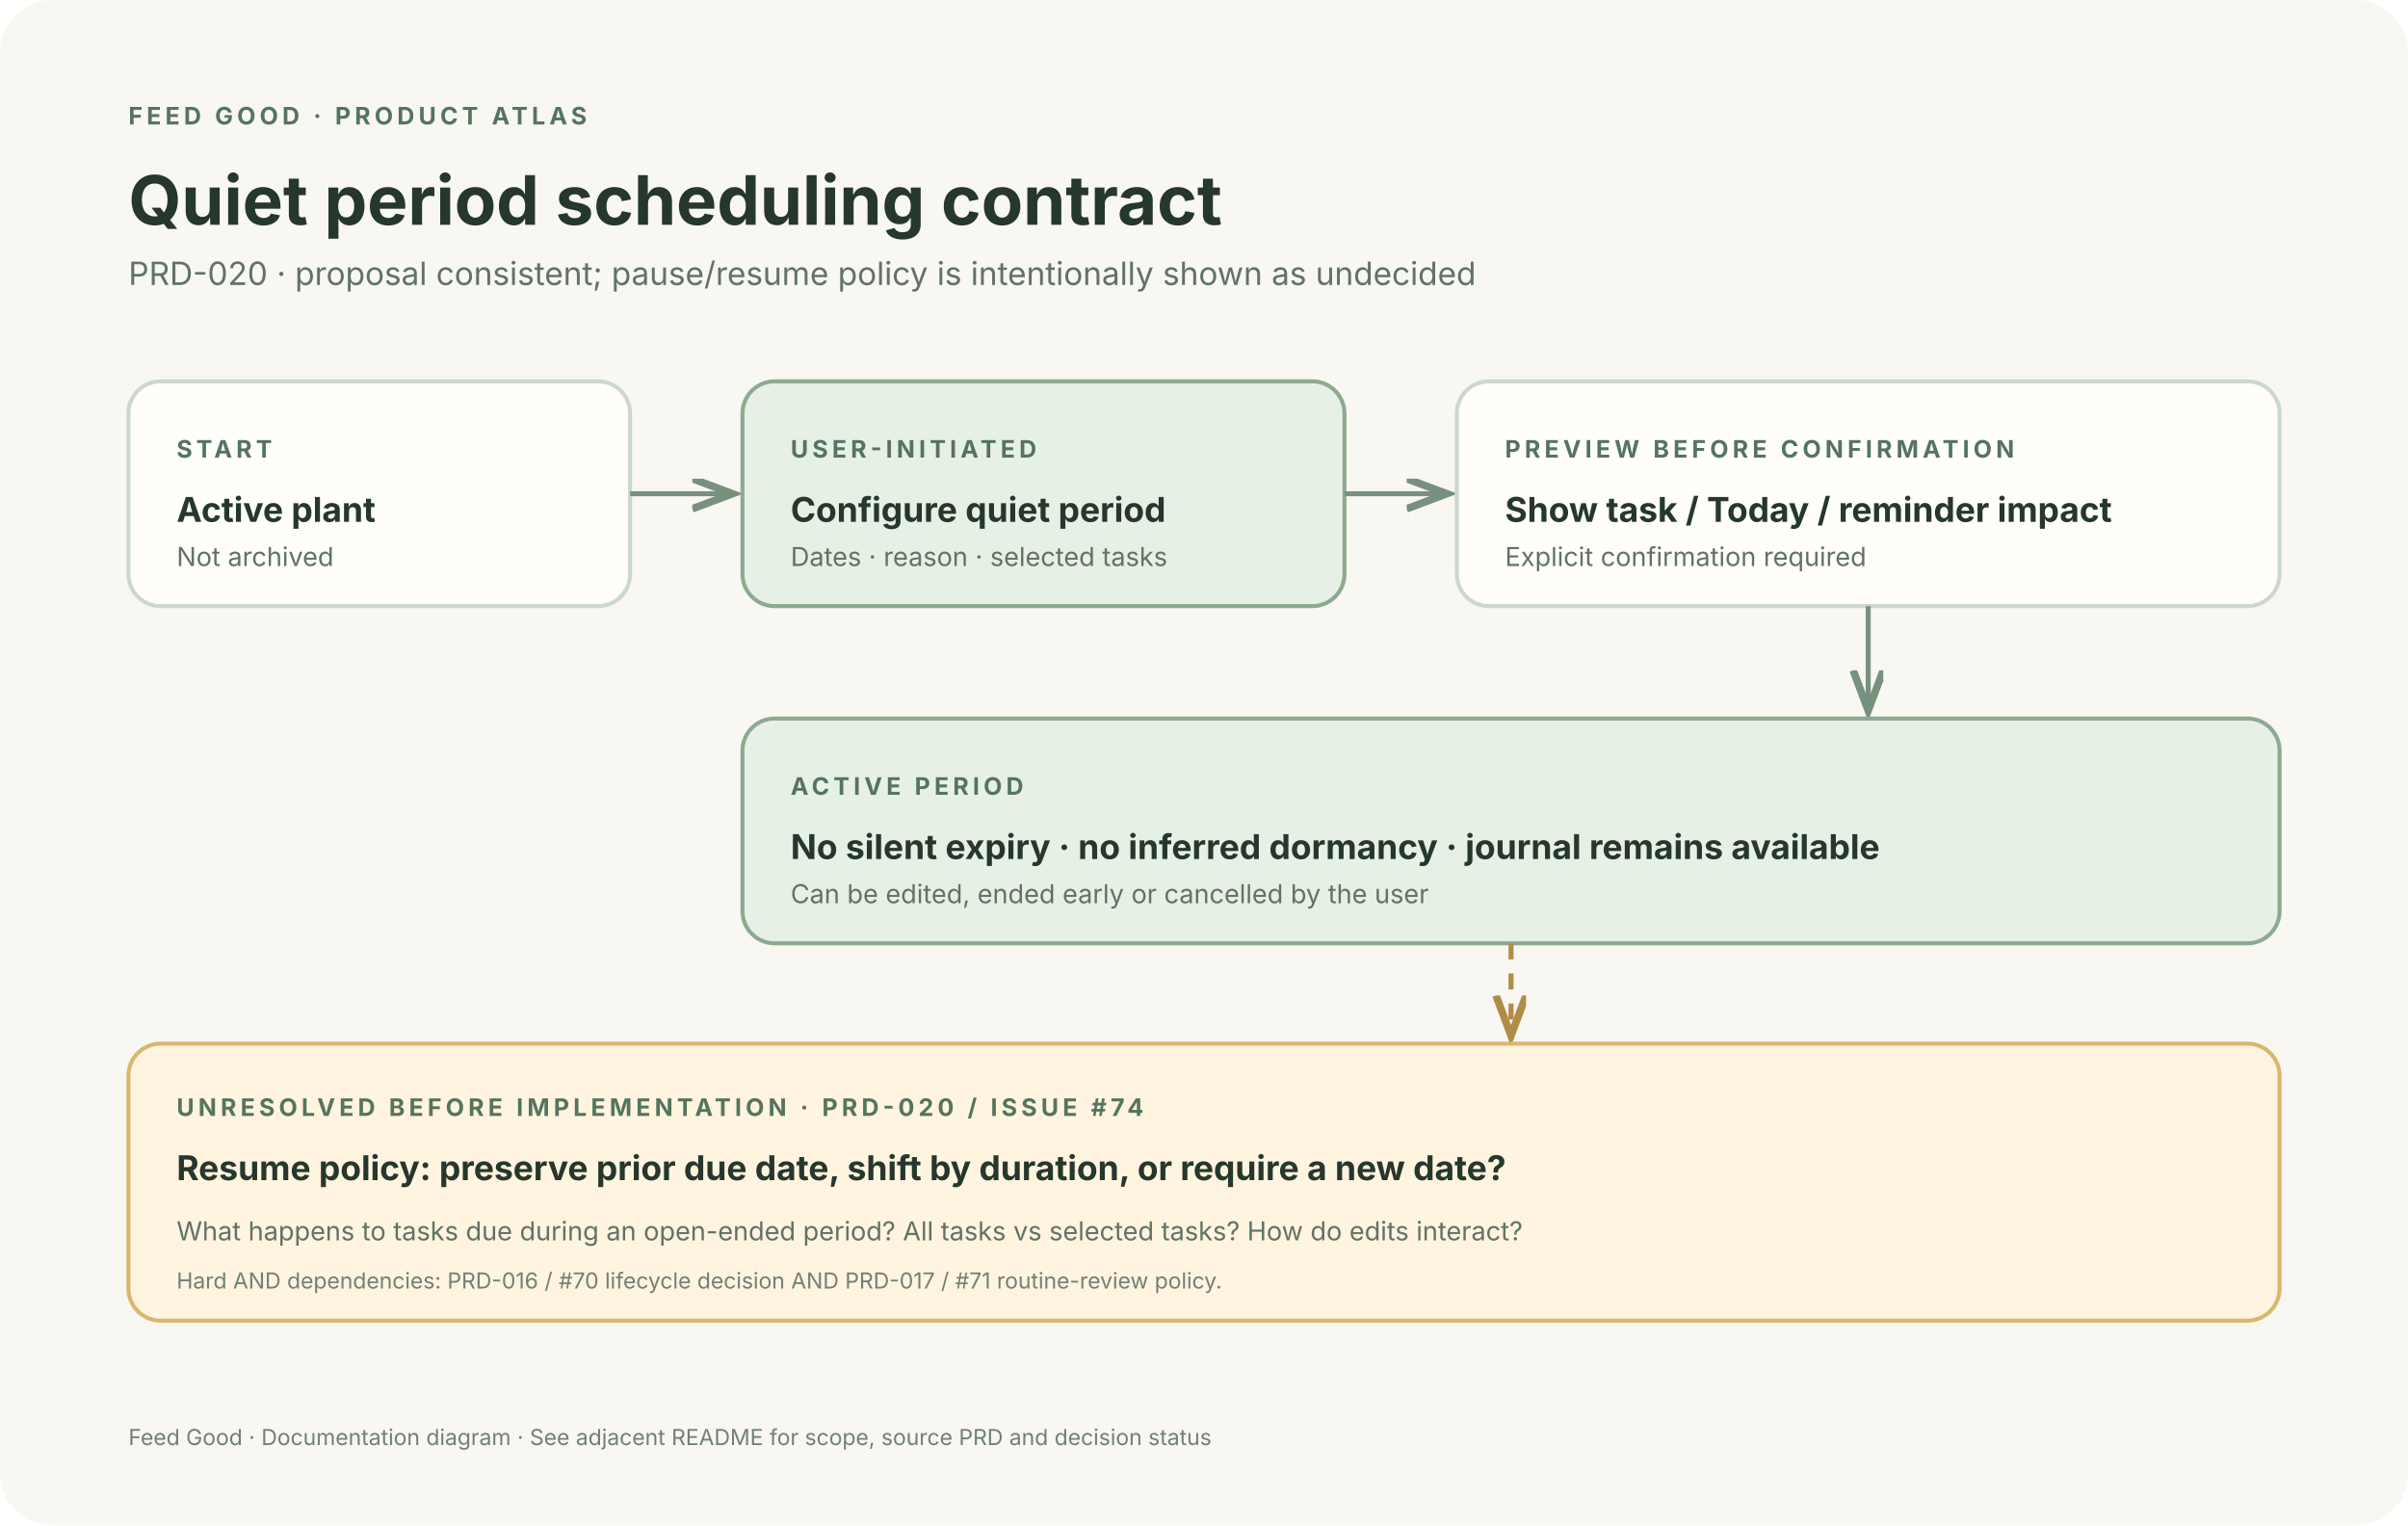
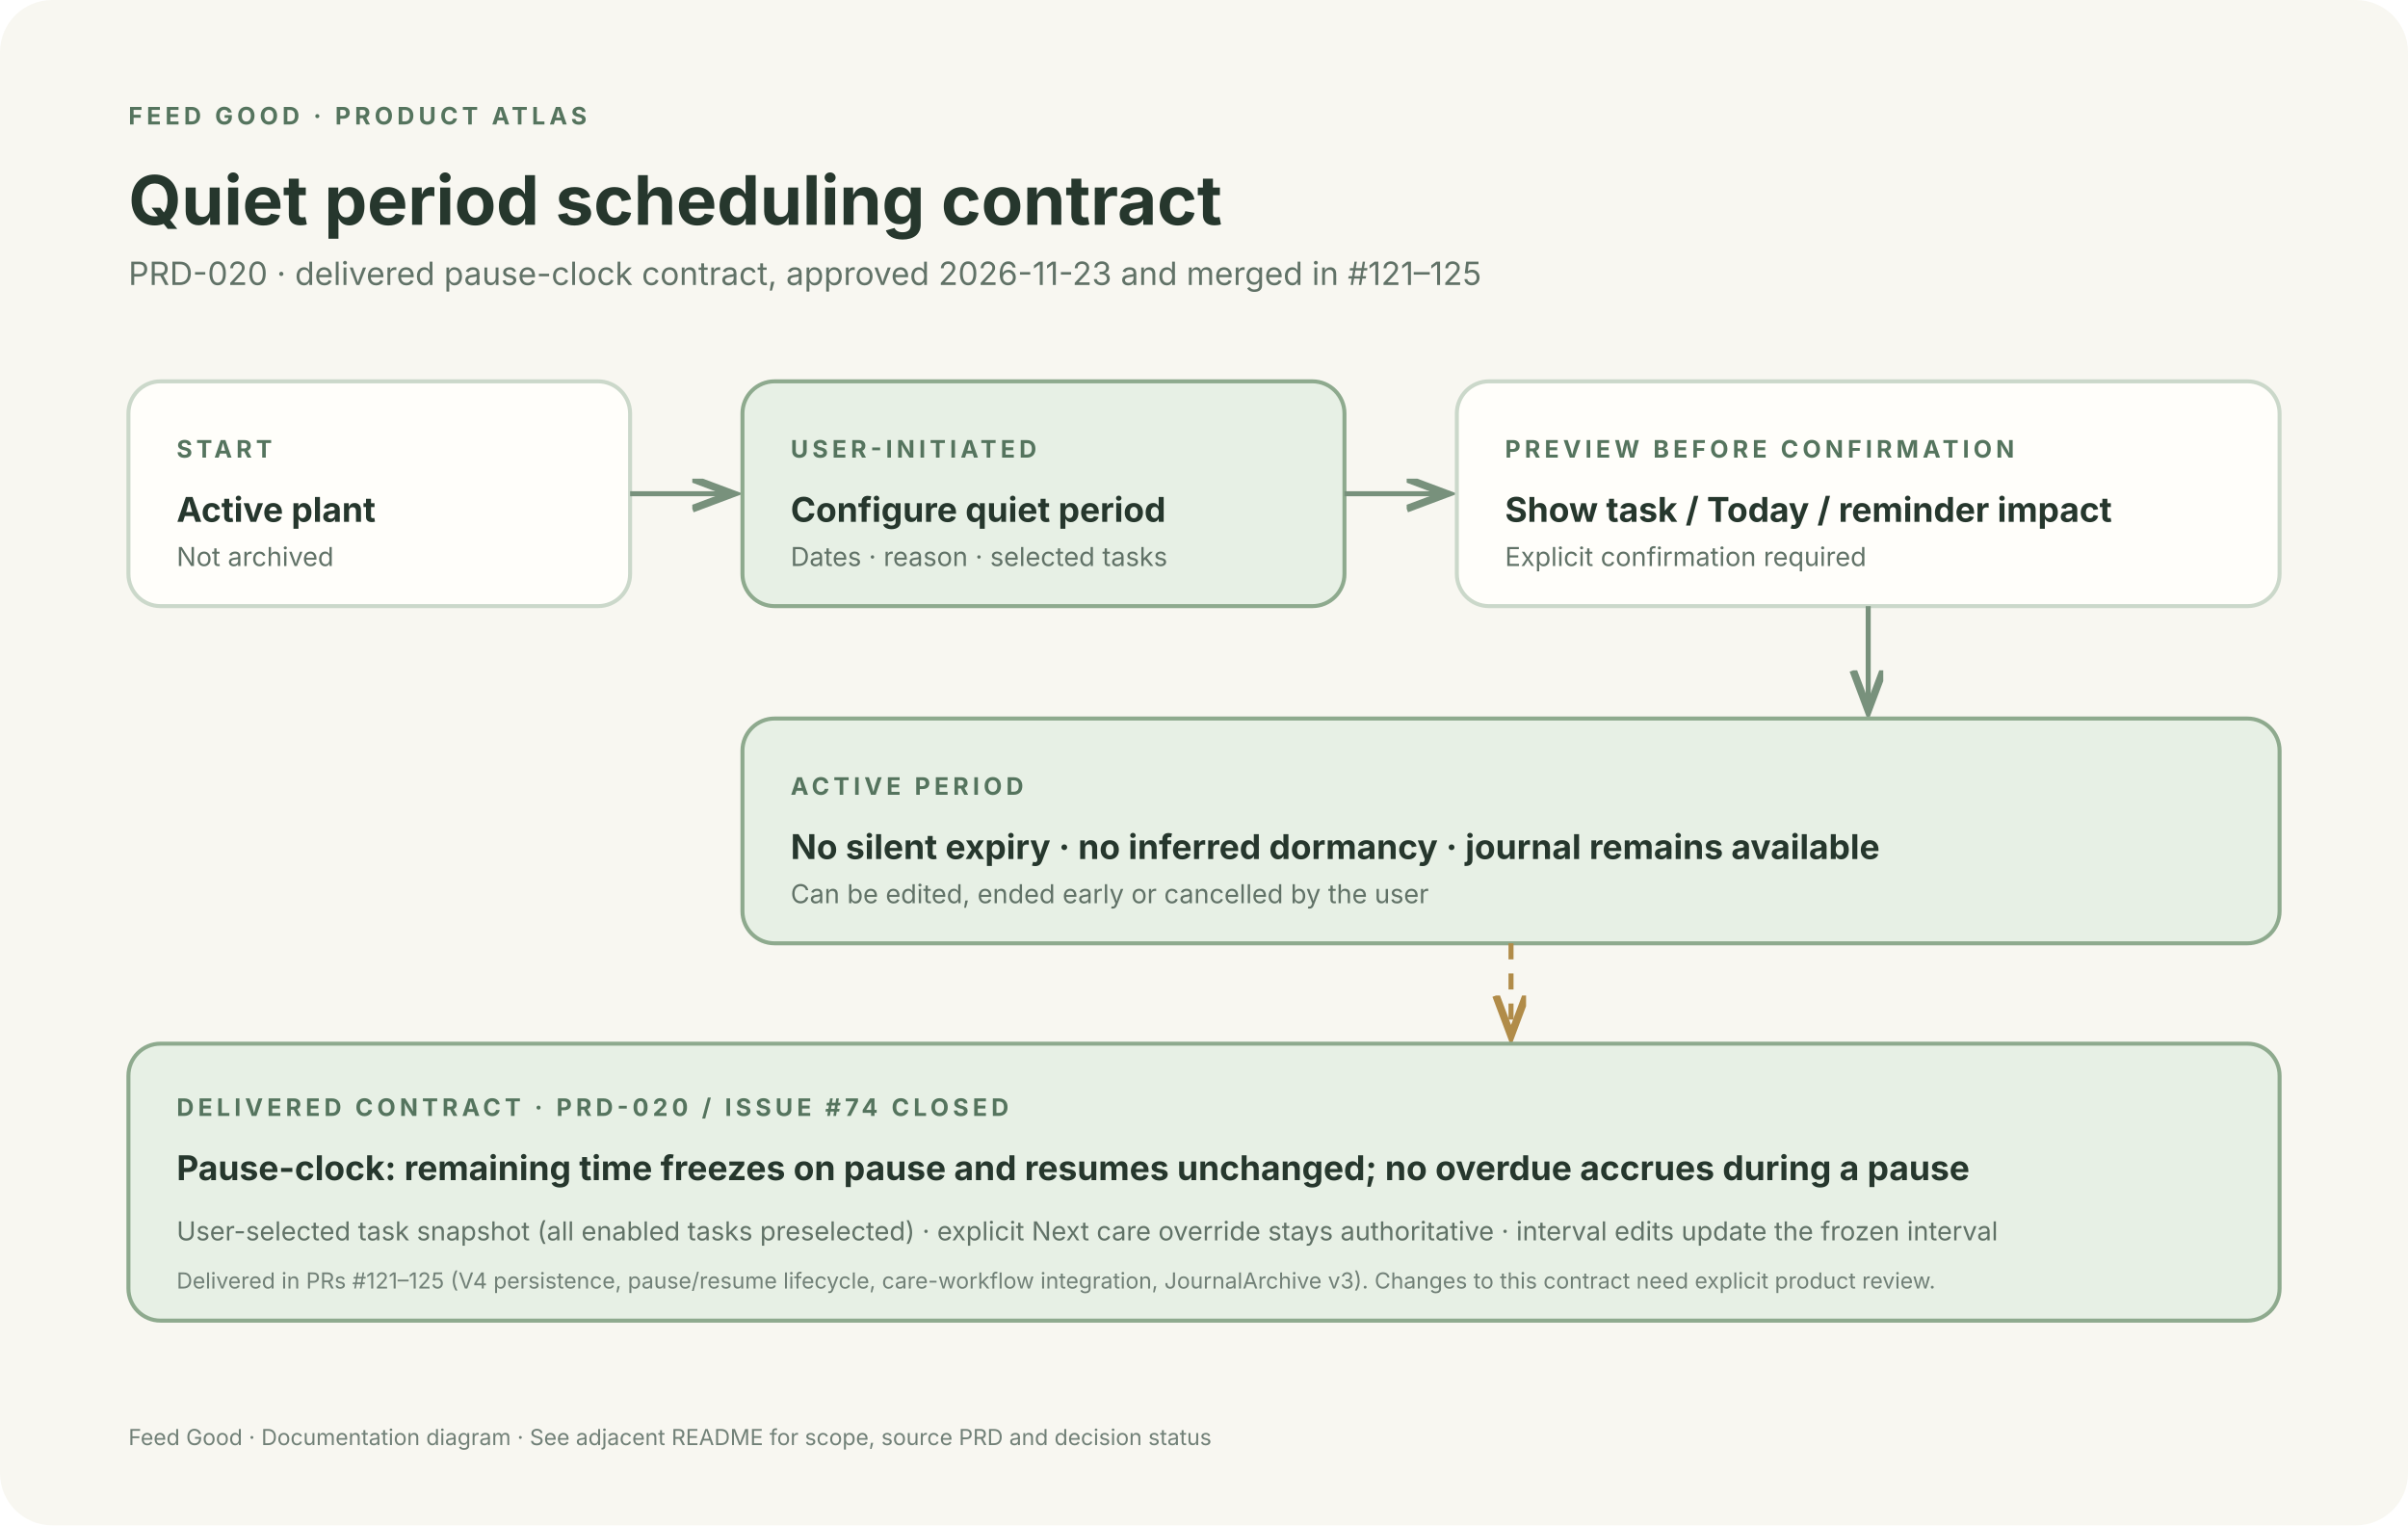
<svg xmlns="http://www.w3.org/2000/svg" viewBox="0 0 1200 760" role="img" aria-labelledby="title desc">
  <defs>
    <style>
:root{color-scheme:light} text{font-family:Inter,-apple-system,BlinkMacSystemFont,'Segoe UI',sans-serif;fill:#26372d}
.h1{font-size:34px;font-weight:700}.sub{font-size:16px;fill:#617267}.kicker{font-size:12px;font-weight:700;letter-spacing:2px;fill:#55745e}
.node{fill:#fffefa;stroke:#cbd8ca;stroke-width:2}.green{fill:#e7f0e5;stroke:#8eaa8e;stroke-width:2}.sand{fill:#f4eee2;stroke:#d9c9aa;stroke-width:2}.muted{fill:#f2f4f0;stroke:#cbd1ca;stroke-width:2}.warn{fill:#fff4df;stroke:#d9b76e;stroke-width:2}
.nt{font-size:17px;font-weight:650}.small{font-size:13px;fill:#617267}.tiny{font-size:11px;fill:#718077}.line{stroke:#78917c;stroke-width:2.5;fill:none;marker-end:url(#arrow)}.dash{stroke:#b18c49;stroke-width:2.5;stroke-dasharray:8 7;fill:none;marker-end:url(#arrowGold)}
</style>
    <marker id="arrow" markerWidth="10" markerHeight="10" refX="8" refY="3" orient="auto">
      <path d="M0 0L8 3L0 6" fill="none" stroke="#78917c" stroke-width="1.5" />
    </marker>
    <marker id="arrowGold" markerWidth="10" markerHeight="10" refX="8" refY="3" orient="auto">
      <path d="M0 0L8 3L0 6" fill="none" stroke="#b18c49" stroke-width="1.5" />
    </marker>
  </defs>
  <rect width="1200" height="760" rx="26" fill="#f8f7f1" />
  <text x="64" y="62" class="kicker">FEED GOOD · PRODUCT ATLAS</text>
  <text x="64" y="112" class="h1">Quiet period scheduling contract</text>
-   <text x="64" y="142" class="sub">PRD-020 · proposal consistent; pause/resume policy is intentionally shown as undecided</text>
+   <text x="64" y="142" class="sub">PRD-020 · delivered pause-clock contract, approved 2026-11-23 and merged in #121–125</text>
  <rect x="64" y="190" width="250" height="112" rx="16" class="node" />
  <text x="88" y="228" class="kicker">START</text>
  <text x="88" y="260" class="nt">Active plant</text>
  <text x="88" y="282" class="small">Not archived</text>
  <path d="M314 246H365" class="line" />
  <rect x="370" y="190" width="300" height="112" rx="16" class="green" />
  <text x="394" y="228" class="kicker">USER-INITIATED</text>
  <text x="394" y="260" class="nt">Configure quiet period</text>
  <text x="394" y="282" class="small">Dates · reason · selected tasks</text>
  <path d="M670 246H721" class="line" />
  <rect x="726" y="190" width="410" height="112" rx="16" class="node" />
  <text x="750" y="228" class="kicker">PREVIEW BEFORE CONFIRMATION</text>
  <text x="750" y="260" class="nt">Show task / Today / reminder impact</text>
  <text x="750" y="282" class="small">Explicit confirmation required</text>
  <path d="M931 302V354" class="line" />
  <rect x="370" y="358" width="766" height="112" rx="16" class="green" />
  <text x="394" y="396" class="kicker">ACTIVE PERIOD</text>
  <text x="394" y="428" class="nt">No silent expiry · no inferred dormancy · journal remains available</text>
  <text x="394" y="450" class="small">Can be edited, ended early or cancelled by the user</text>
  <path d="M753 470V516" class="dash" />
-   <rect x="64" y="520" width="1072" height="138" rx="16" class="warn" />
-   <text x="88" y="556" class="kicker">UNRESOLVED BEFORE IMPLEMENTATION · PRD-020 / ISSUE #74</text>
-   <text x="88" y="588" class="nt">Resume policy: preserve prior due date, shift by duration, or require a new date?</text>
-   <text x="88" y="618" class="small">What happens to tasks due during an open-ended period? All tasks vs selected tasks? How do edits interact?</text>
-   <text x="88" y="642" class="tiny">Hard AND dependencies: PRD-016 / #70 lifecycle decision AND PRD-017 / #71 routine-review policy.</text>
+   <rect x="64" y="520" width="1072" height="138" rx="16" class="green" />
+   <text x="88" y="556" class="kicker">DELIVERED CONTRACT · PRD-020 / ISSUE #74 CLOSED</text>
+   <text x="88" y="588" class="nt">Pause-clock: remaining time freezes on pause and resumes unchanged; no overdue accrues during a pause</text>
+   <text x="88" y="618" class="small">User-selected task snapshot (all enabled tasks preselected) · explicit Next care override stays authoritative · interval edits update the frozen interval</text>
+   <text x="88" y="642" class="tiny">Delivered in PRs #121–125 (V4 persistence, pause/resume lifecycle, care-workflow integration, JournalArchive v3). Changes to this contract need explicit product review.</text>
  <text x="64" y="720" class="tiny">Feed Good · Documentation diagram · See adjacent README for scope, source PRD and decision status</text>
</svg>
